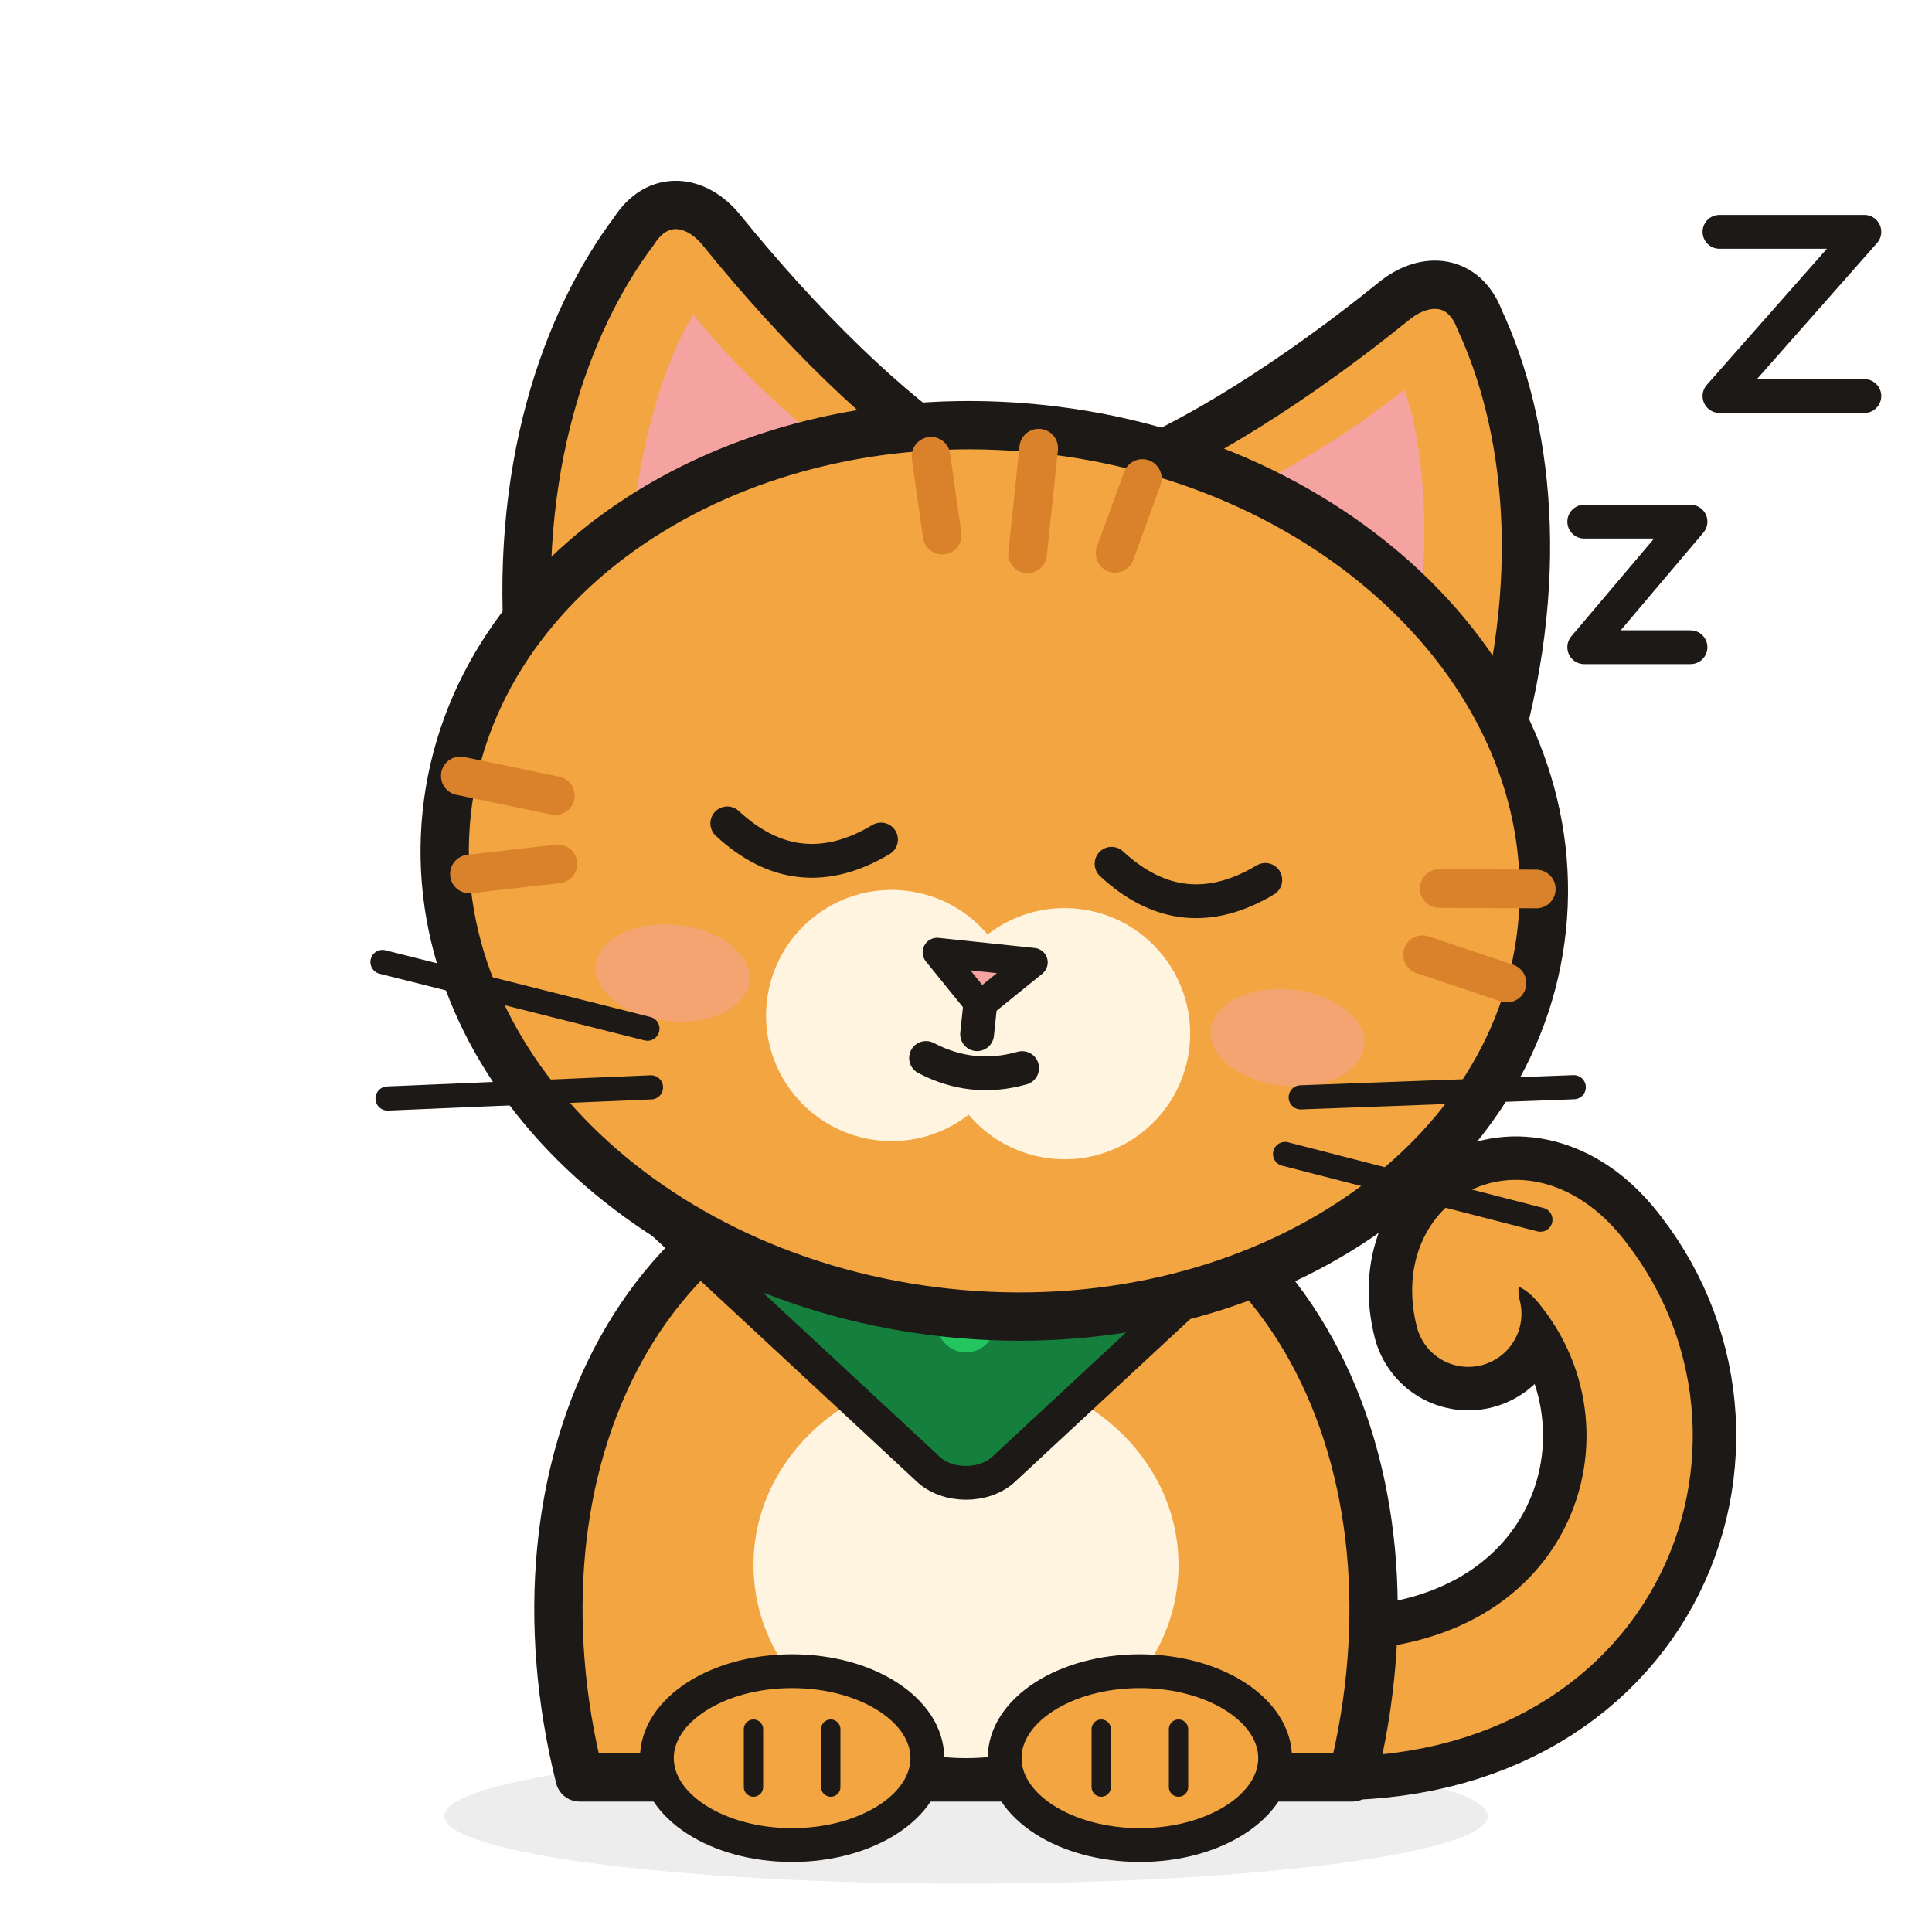
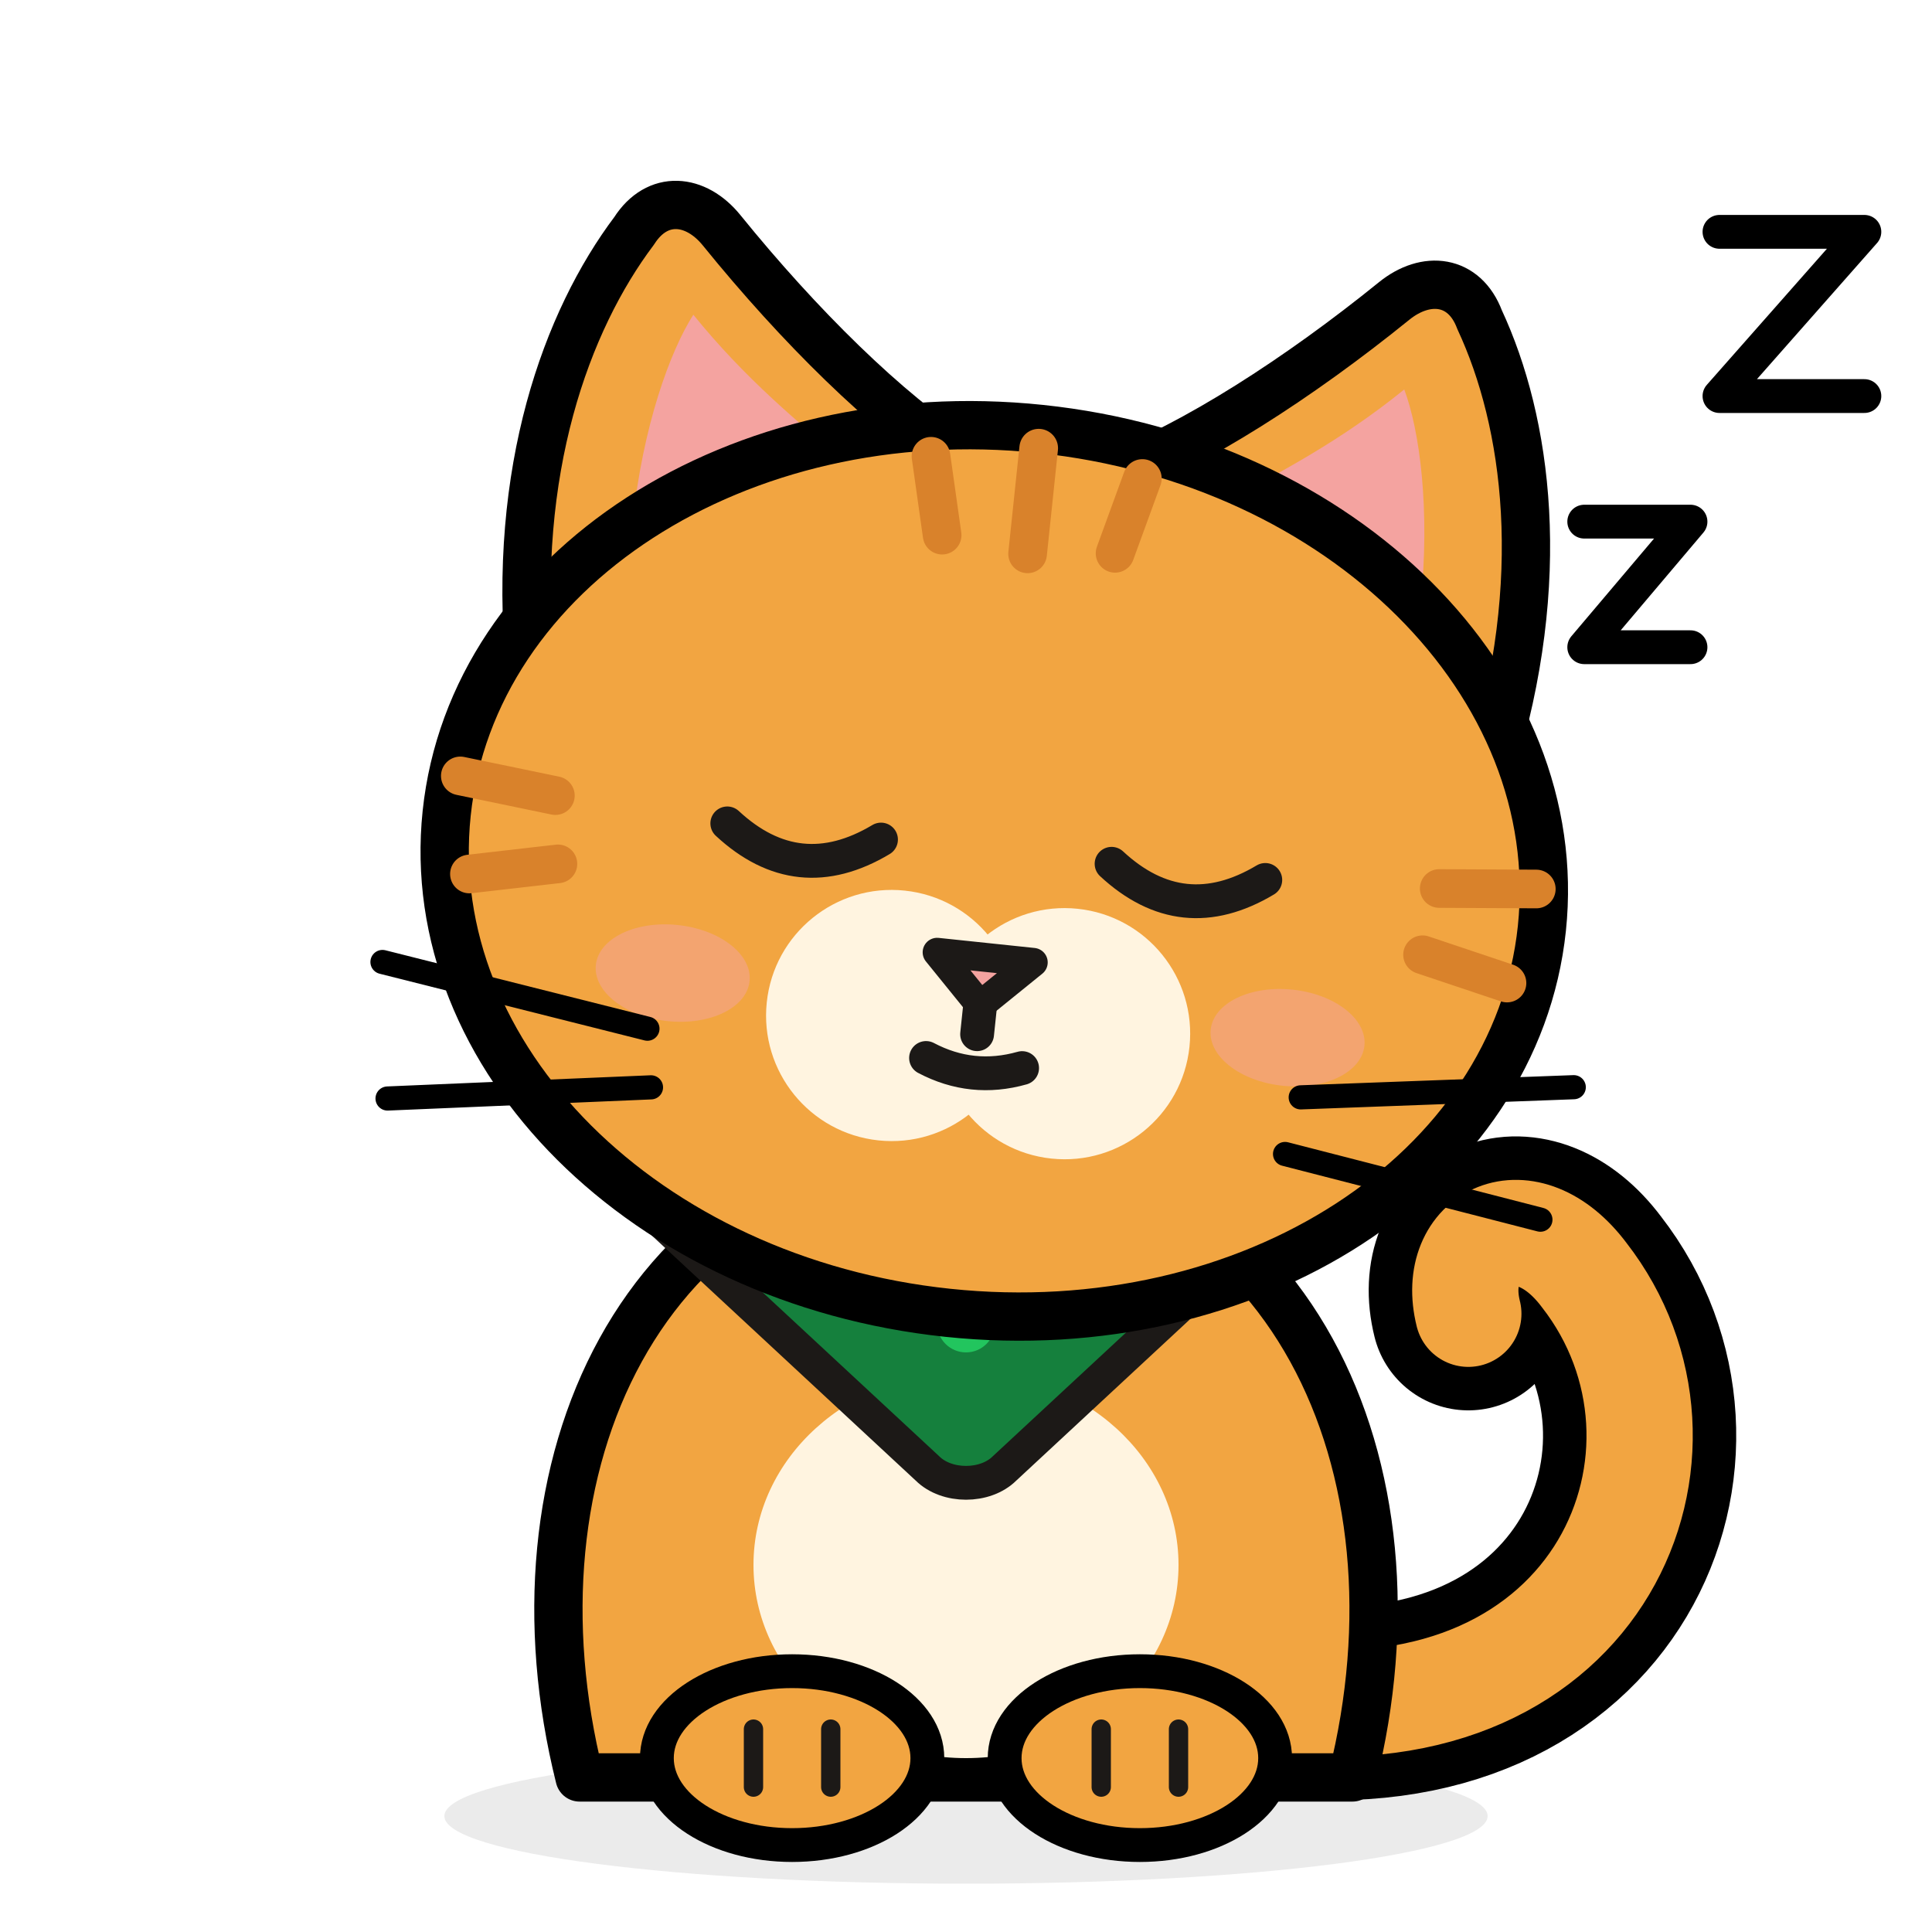
<svg xmlns="http://www.w3.org/2000/svg" viewBox="0 0 200 200" width="200" height="200">
-   <ellipse cx="100" cy="188" rx="54" ry="7" fill="#1C1917" opacity="0.08" />
-   <path d="M 132 176 C 166 180 178 150 164 132 C 158 124 150 128 152 136" fill="none" stroke="#1C1917" stroke-width="20" stroke-linecap="round" />
+   <ellipse cx="100" cy="188" rx="54" ry="7" fill="currentColor" opacity="0.08" />
+   <path d="M 132 176 C 166 180 178 150 164 132 C 158 124 150 128 152 136" fill="none" stroke="currentColor" stroke-width="20" stroke-linecap="round" />
  <path d="M 132 176 C 166 180 178 150 164 132 C 158 124 150 128 152 136" fill="none" stroke="#F2A541" stroke-width="11" stroke-linecap="round" />
-   <path d="M 60 184 C 52 152 66 120 100 118 C 134 120 148 152 140 184 Z" fill="#F2A541" stroke="#1C1917" stroke-width="5" stroke-linecap="round" stroke-linejoin="round" />
+   <path d="M 60 184 C 52 152 66 120 100 118 C 134 120 148 152 140 184 Z" fill="#F2A541" stroke="currentColor" stroke-width="5" stroke-linecap="round" stroke-linejoin="round" />
  <ellipse cx="100" cy="162" rx="22" ry="20" fill="#FFF4E0" />
  <path d="M 68 126 C 86 136 114 136 132 126 L 104 152 C 102 154 98 154 96 152 Z" fill="#15803D" stroke="#1C1917" stroke-width="3.5" stroke-linecap="round" stroke-linejoin="round" />
  <circle cx="100" cy="137" r="3" fill="#22C55E" />
-   <ellipse cx="82" cy="182" rx="14" ry="9" fill="#F2A541" stroke="#1C1917" stroke-width="3.5" stroke-linecap="round" stroke-linejoin="round" />
-   <ellipse cx="118" cy="182" rx="14" ry="9" fill="#F2A541" stroke="#1C1917" stroke-width="3.5" stroke-linecap="round" stroke-linejoin="round" />
+   <ellipse cx="82" cy="182" rx="14" ry="9" fill="#F2A541" stroke="currentColor" stroke-width="3.5" stroke-linecap="round" stroke-linejoin="round" />
+   <ellipse cx="118" cy="182" rx="14" ry="9" fill="#F2A541" stroke="currentColor" stroke-width="3.5" stroke-linecap="round" stroke-linejoin="round" />
  <path d="M 78 179 L 78 185 M 86 179 L 86 185 M 114 179 L 114 185 M 122 179 L 122 185" stroke="#1C1917" stroke-width="2" stroke-linecap="round" />
  <g transform="rotate(6 100 118)">
-     <path d="M 50 74 C 46 54 50 38 56 28 C 58 24 62 24 65 27 C 74 36 84 44 92 48 Z" fill="#F2A541" stroke="#1C1917" stroke-width="5" stroke-linecap="round" stroke-linejoin="round" />
-     <path d="M 150 74 C 154 54 150 38 144 28 C 142 24 138 24 135 27 C 126 36 116 44 108 48 Z" fill="#F2A541" stroke="#1C1917" stroke-width="5" stroke-linecap="round" stroke-linejoin="round" />
+     <path d="M 50 74 C 46 54 50 38 56 28 C 58 24 62 24 65 27 C 74 36 84 44 92 48 Z" fill="#F2A541" stroke="currentColor" stroke-width="5" stroke-linecap="round" stroke-linejoin="round" />
+     <path d="M 150 74 C 154 54 150 38 144 28 C 142 24 138 24 135 27 C 126 36 116 44 108 48 Z" fill="#F2A541" stroke="currentColor" stroke-width="5" stroke-linecap="round" stroke-linejoin="round" />
    <path d="M 59 58 C 59 48 61 40 63 36 C 69 42 75 46 81 50 Z" fill="#F4A3A0" />
    <path d="M 141 58 C 141 48 139 40 137 36 C 131 42 125 46 119 50 Z" fill="#F4A3A0" />
-     <ellipse cx="100" cy="90" rx="57" ry="46" fill="#F2A541" stroke="#1C1917" stroke-width="5" stroke-linecap="round" stroke-linejoin="round" />
+     <ellipse cx="100" cy="90" rx="57" ry="46" fill="#F2A541" stroke="currentColor" stroke-width="5" stroke-linecap="round" stroke-linejoin="round" />
    <path d="M 100 46 L 100 57 M 89 48 L 91 56 M 111 48 L 109 56" stroke="#D9822B" stroke-width="4" stroke-linecap="round" />
    <path d="M 44 86 L 54 87 M 46 96 L 55 94 M 156 86 L 146 87 M 154 96 L 145 94" stroke="#D9822B" stroke-width="4" stroke-linecap="round" />
    <circle cx="91" cy="106" r="13" fill="#FFF4E0" />
    <circle cx="109" cy="106" r="13" fill="#FFF4E0" />
    <ellipse cx="68" cy="104" rx="8" ry="5" fill="#F4A3A0" opacity="0.5" />
    <ellipse cx="132" cy="104" rx="8" ry="5" fill="#F4A3A0" opacity="0.5" />
-     <path d="M 66 110 L 38 106 M 67 116 L 40 120 M 134 110 L 162 106 M 133 116 L 160 120" stroke="#1C1917" stroke-width="2.5" stroke-linecap="round" />
+     <path d="M 66 110 L 38 106 M 67 116 L 40 120 M 134 110 L 162 106 M 133 116 L 160 120" stroke="currentColor" stroke-width="2.5" stroke-linecap="round" />
    <path d="M 72 88 Q 80 94 88 88" fill="none" stroke="#1C1917" stroke-width="3.5" stroke-linecap="round" stroke-linejoin="round" />
    <path d="M 112 88 Q 120 94 128 88" fill="none" stroke="#1C1917" stroke-width="3.5" stroke-linecap="round" stroke-linejoin="round" />
    <path d="M 95 99 L 105 99 L 100 104 Z" fill="#F4A3A0" stroke="#1C1917" stroke-width="3" stroke-linejoin="round" />
    <path d="M 100 104 L 100 107 M 95 110 Q 100 112 105 110" fill="none" stroke="#1C1917" stroke-width="3.5" stroke-linecap="round" stroke-linejoin="round" />
  </g>
-   <path d="M 164 54 h 11 l -11 13 h 11" fill="none" stroke="#1C1917" stroke-width="3.5" stroke-linecap="round" stroke-linejoin="round" />
-   <path d="M 178 24 h 15 l -15 17 h 15" fill="none" stroke="#1C1917" stroke-width="3.5" stroke-linecap="round" stroke-linejoin="round" />
+   <path d="M 164 54 h 11 l -11 13 h 11" fill="none" stroke="currentColor" stroke-width="3.5" stroke-linecap="round" stroke-linejoin="round" />
+   <path d="M 178 24 h 15 l -15 17 h 15" fill="none" stroke="currentColor" stroke-width="3.5" stroke-linecap="round" stroke-linejoin="round" />
</svg>
